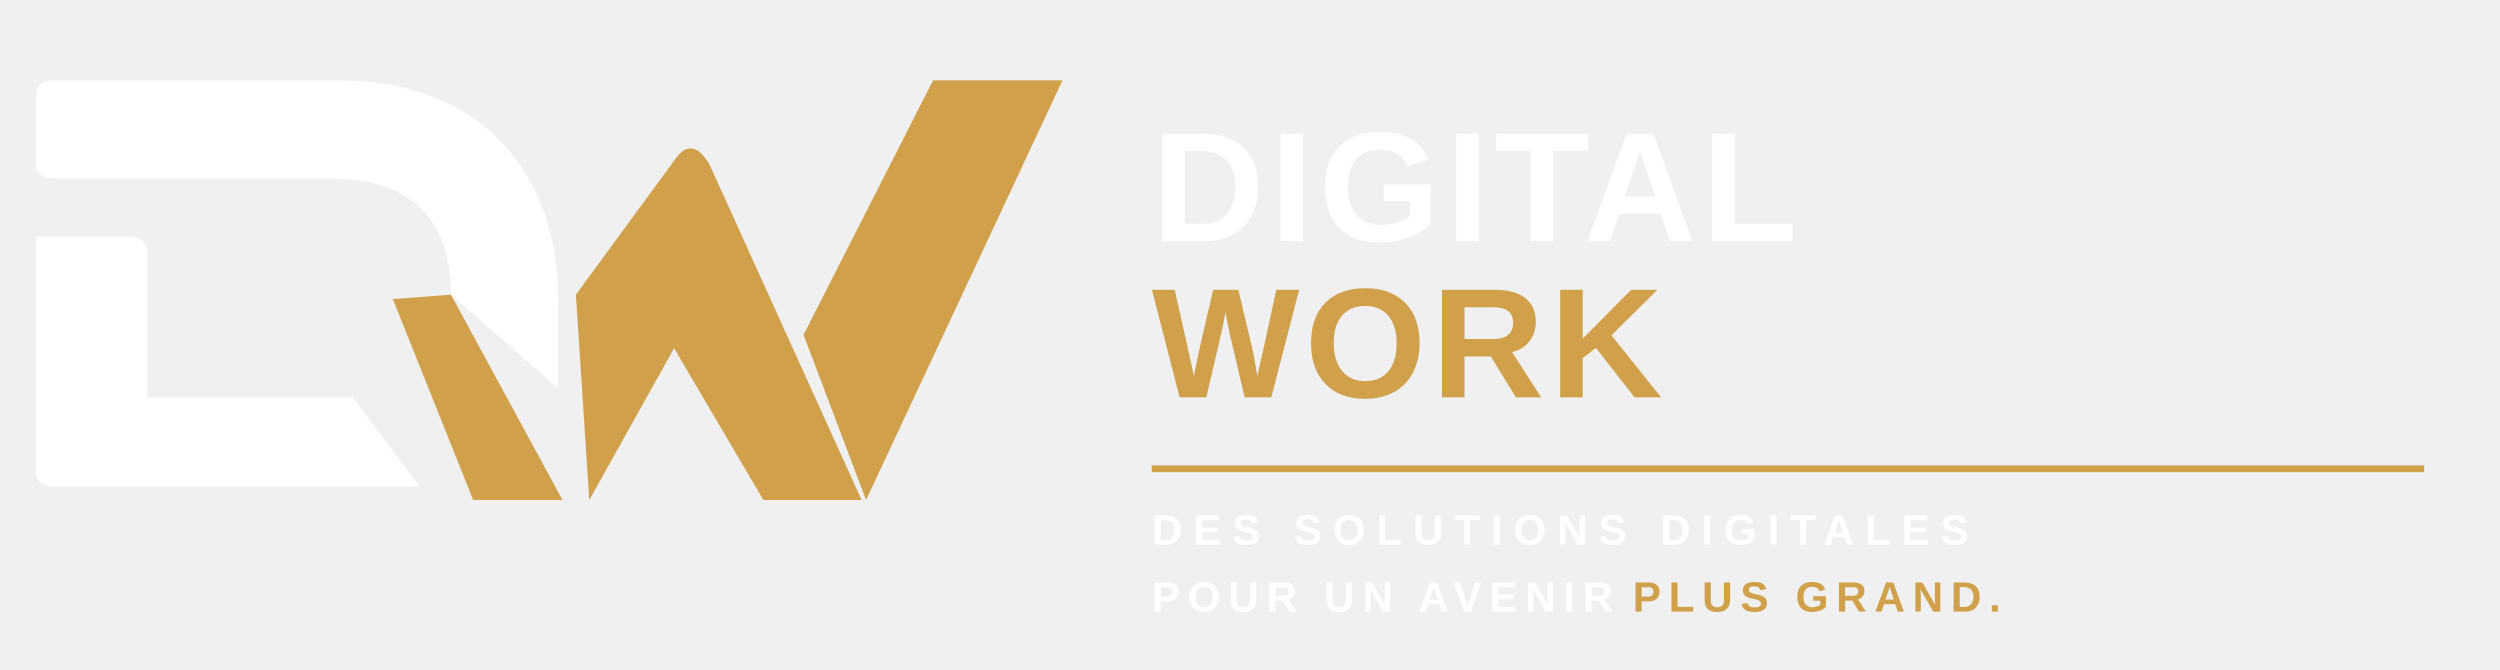
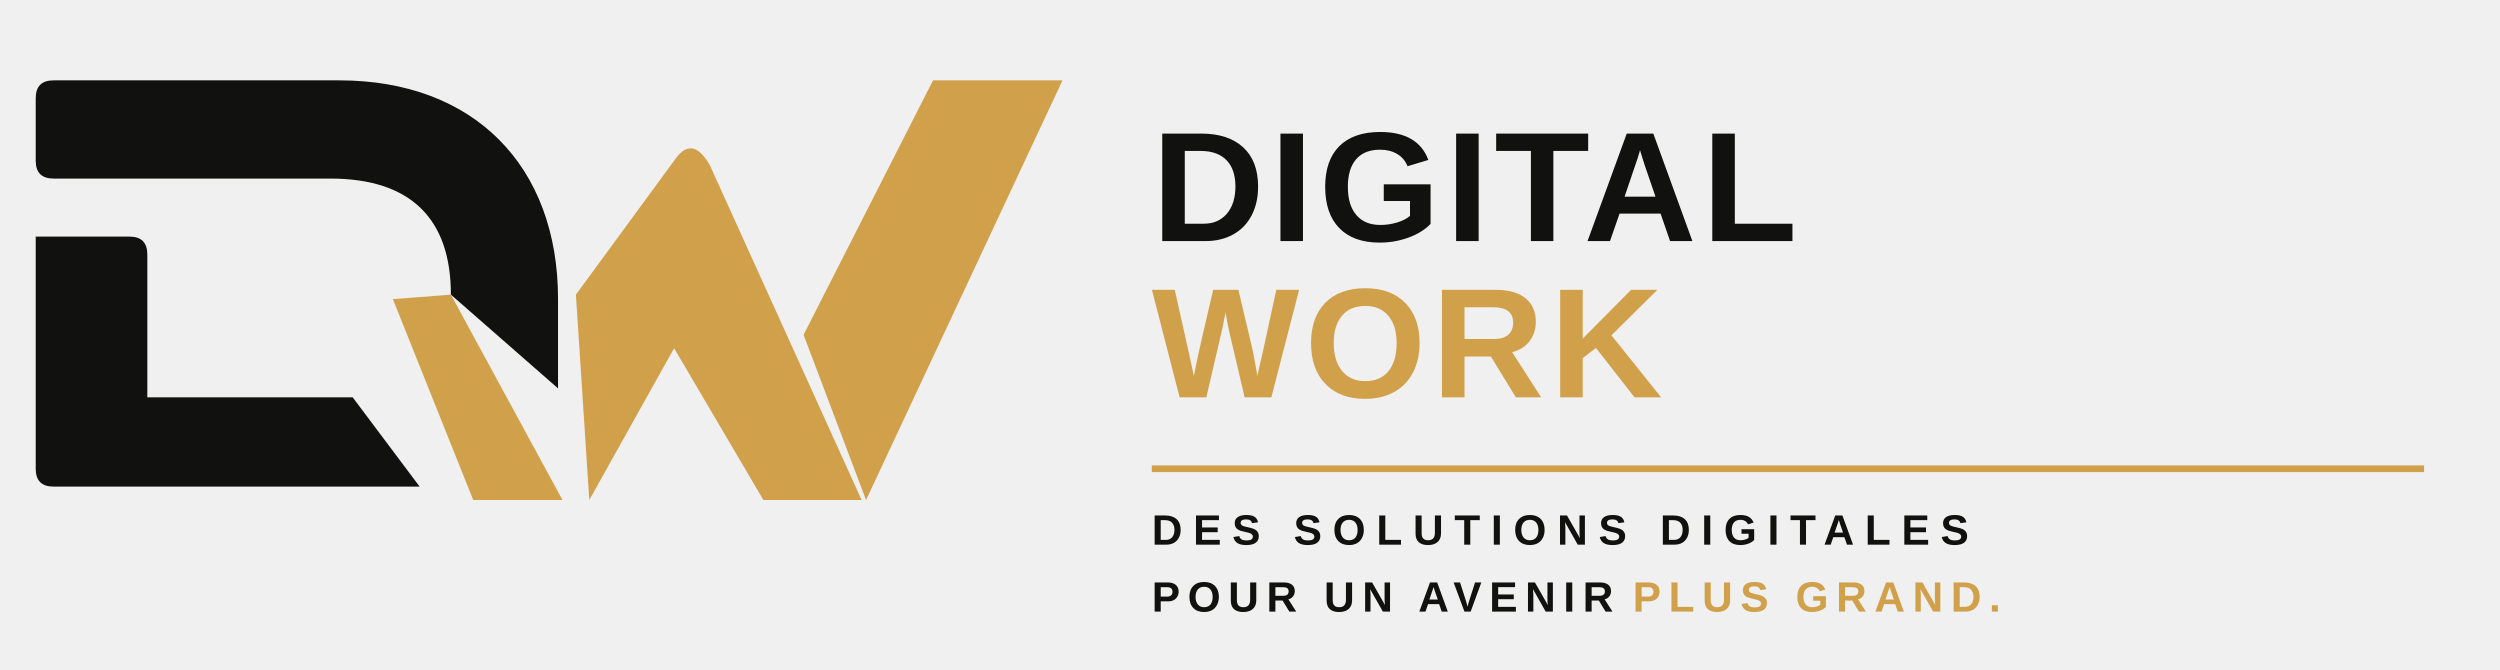
<svg xmlns="http://www.w3.org/2000/svg" width="560" height="150" viewBox="0 0 560 150" role="img" aria-labelledby="title">
  <g transform="translate(0 6)">
-     <path d="M8 12H76C106 12 125 31 125 61V81L101 60C101 43 92 34 74 34H12Q8 34 8 30V16Q8 12 12 12Z" fill="#FFFFFF" />
-     <path d="M8 47H29Q33 47 33 51V83H79L94 103H12Q8 103 8 99Z" fill="#FFFFFF" />
+     <path d="M8 12H76C106 12 125 31 125 61V81L101 60C101 43 92 34 74 34H12Q8 34 8 30V16Q8 12 12 12Z" fill="#11110F" />
+     <path d="M8 47H29Q33 47 33 51V83H79L94 103H12Q8 103 8 99Z" fill="#11110F" />
    <path d="M88 61L106 106H126L101 60Z" fill="#D1A04B" />
    <path d="M129 60L151 30Q155 24 159 31L193 106H171L151 72L132 106Z" fill="#D1A04B" />
    <path d="M180 69L209 12H238L194 106Z" fill="#D1A04B" />
  </g>
-   <text x="258" y="54" font-family="Arial, Helvetica, sans-serif" font-size="35" font-weight="700" letter-spacing="1.2" fill="#FFFFFF">DIGITAL</text>
+   <text x="258" y="54" font-family="Arial, Helvetica, sans-serif" font-size="35" font-weight="700" letter-spacing="1.2" fill="#11110F">DIGITAL</text>
  <text x="258" y="89" font-family="Arial, Helvetica, sans-serif" font-size="35" font-weight="700" letter-spacing="1.2" fill="#D1A04B">WORK</text>
  <path d="M258 105H543" stroke="#D1A04B" stroke-width="1.5" />
-   <text x="258" y="122" font-family="Arial, Helvetica, sans-serif" font-size="9.5" font-weight="600" letter-spacing="2.4" fill="#FFFFFF">DES SOLUTIONS DIGITALES</text>
-   <text x="258" y="137" font-family="Arial, Helvetica, sans-serif" font-size="9.5" font-weight="600" letter-spacing="1.7" fill="#FFFFFF">POUR UN AVENIR <tspan fill="#D1A04B">PLUS GRAND.</tspan>
+   <text x="258" y="122" font-family="Arial, Helvetica, sans-serif" font-size="9.5" font-weight="600" letter-spacing="2.4" fill="#11110F">DES SOLUTIONS DIGITALES</text>
+   <text x="258" y="137" font-family="Arial, Helvetica, sans-serif" font-size="9.5" font-weight="600" letter-spacing="1.7" fill="#11110F">POUR UN AVENIR <tspan fill="#D1A04B">PLUS GRAND.</tspan>
  </text>
</svg>
